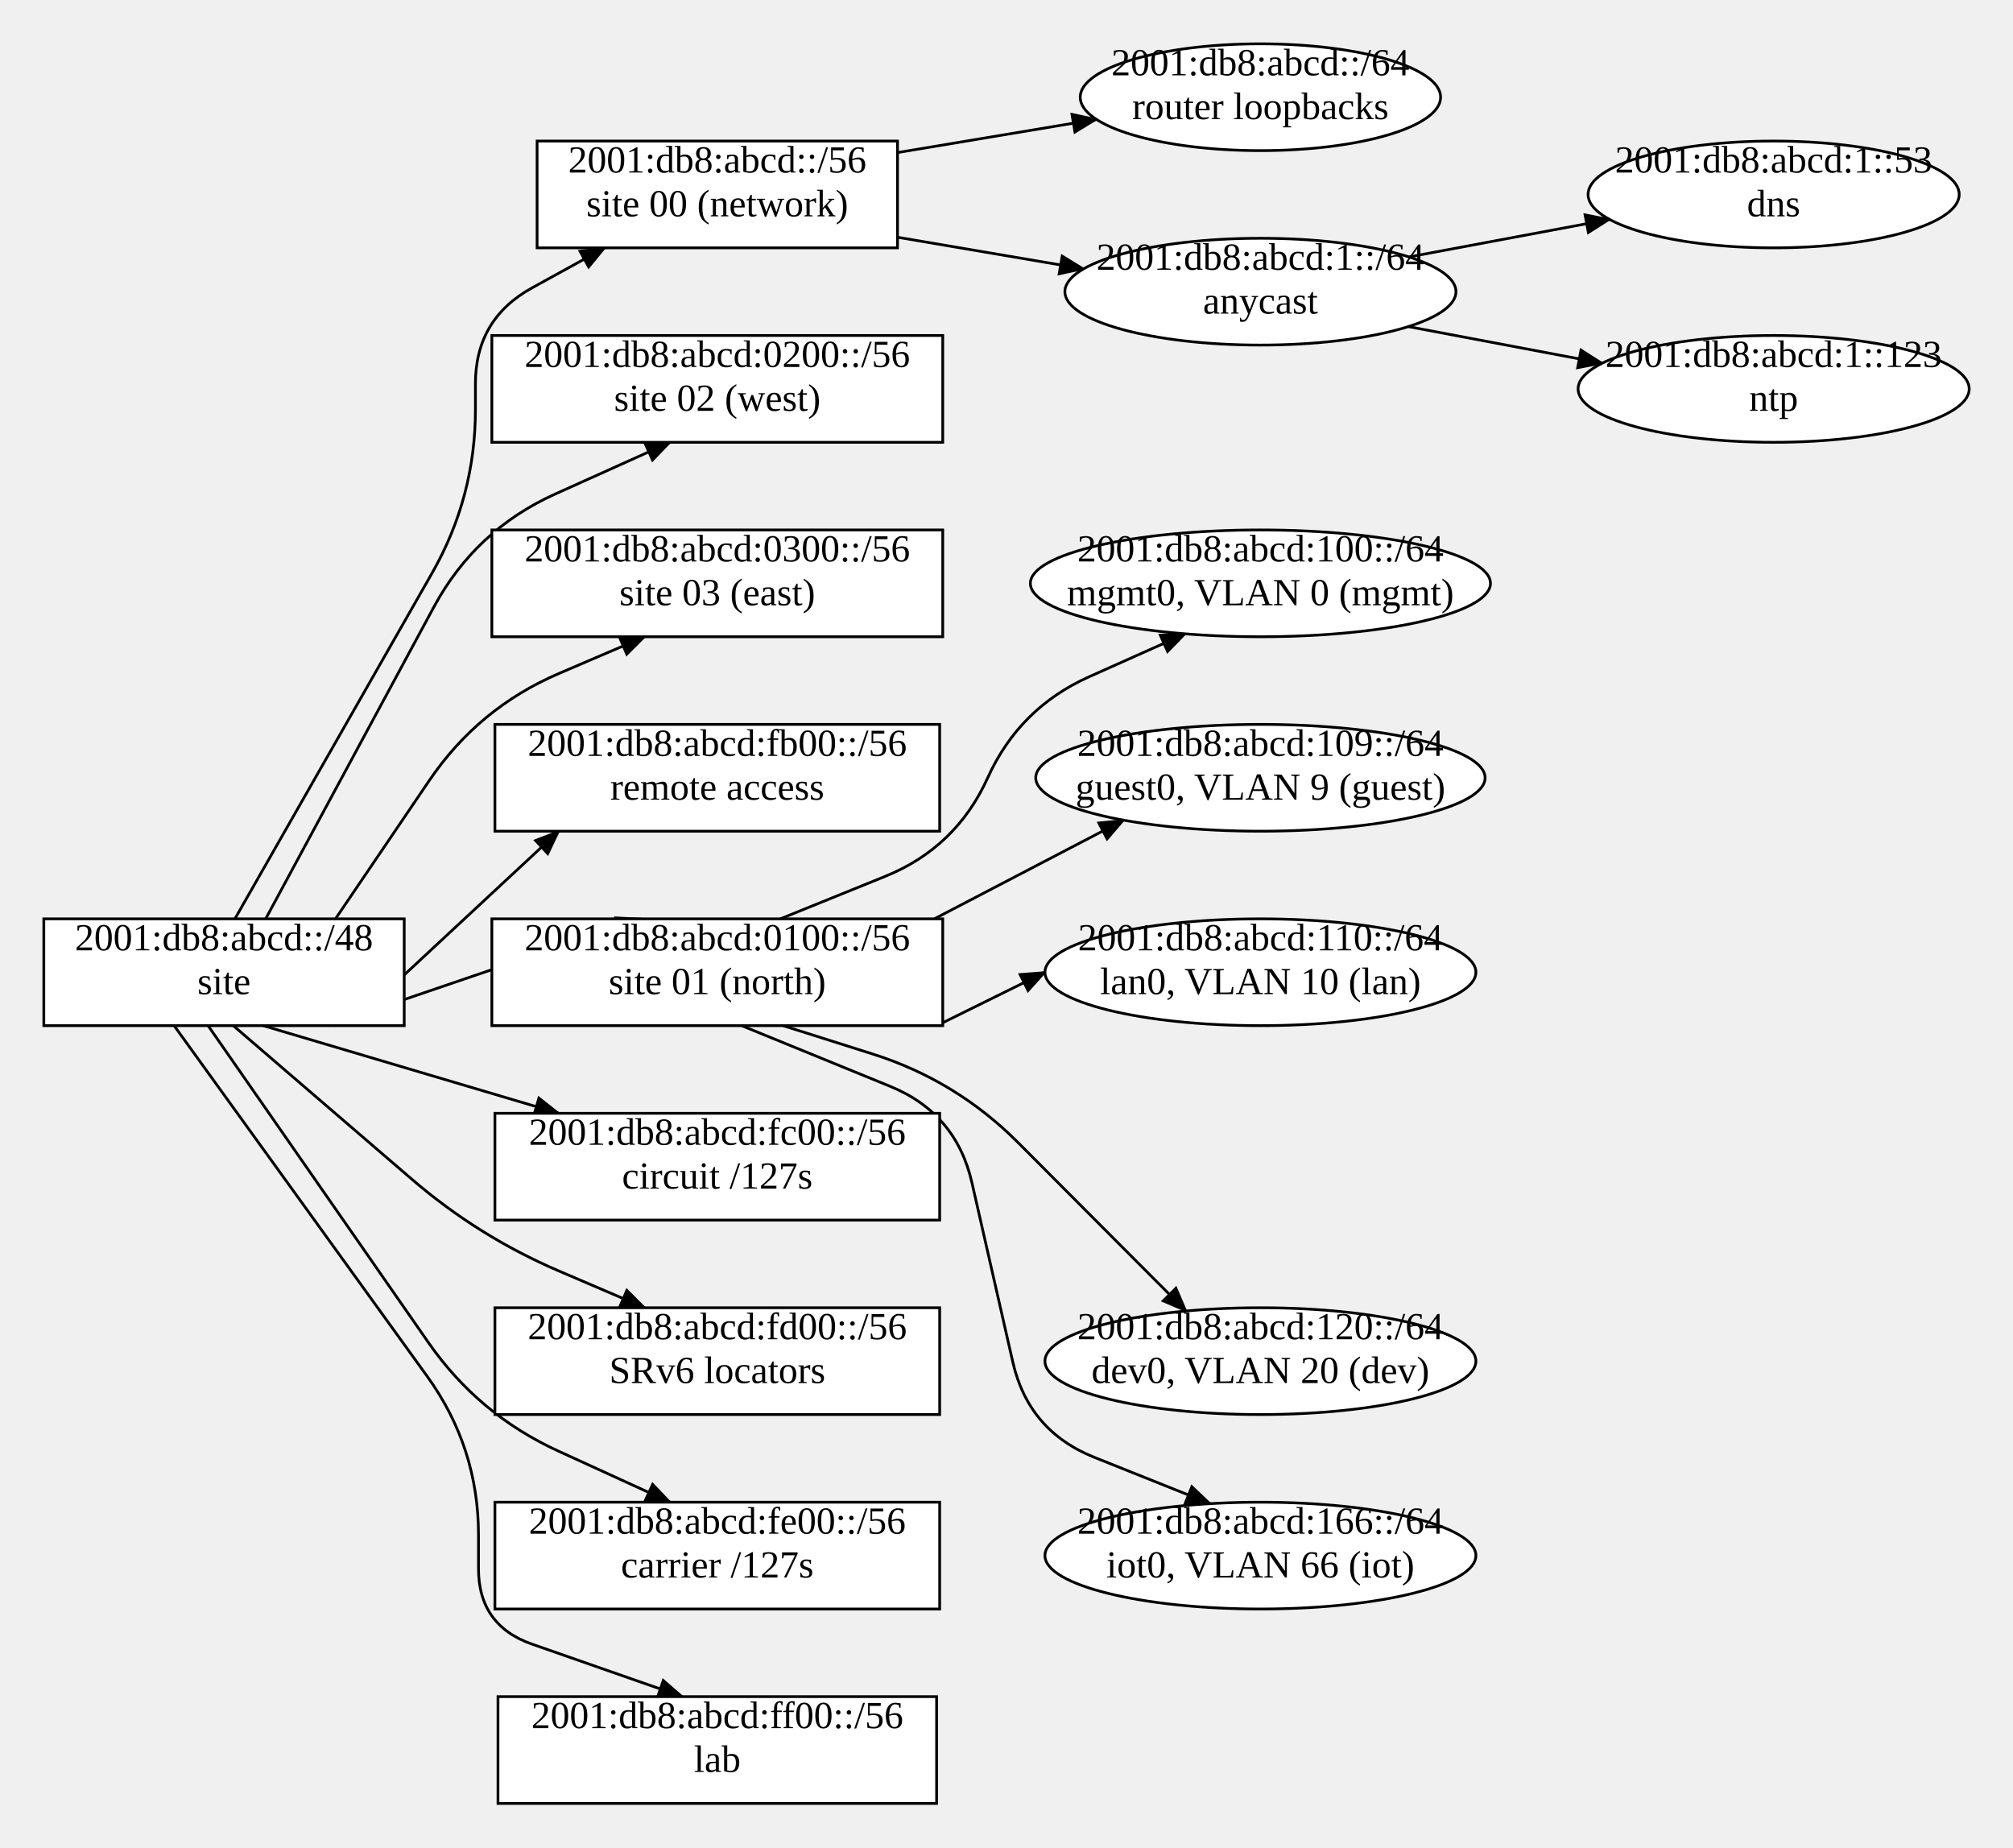
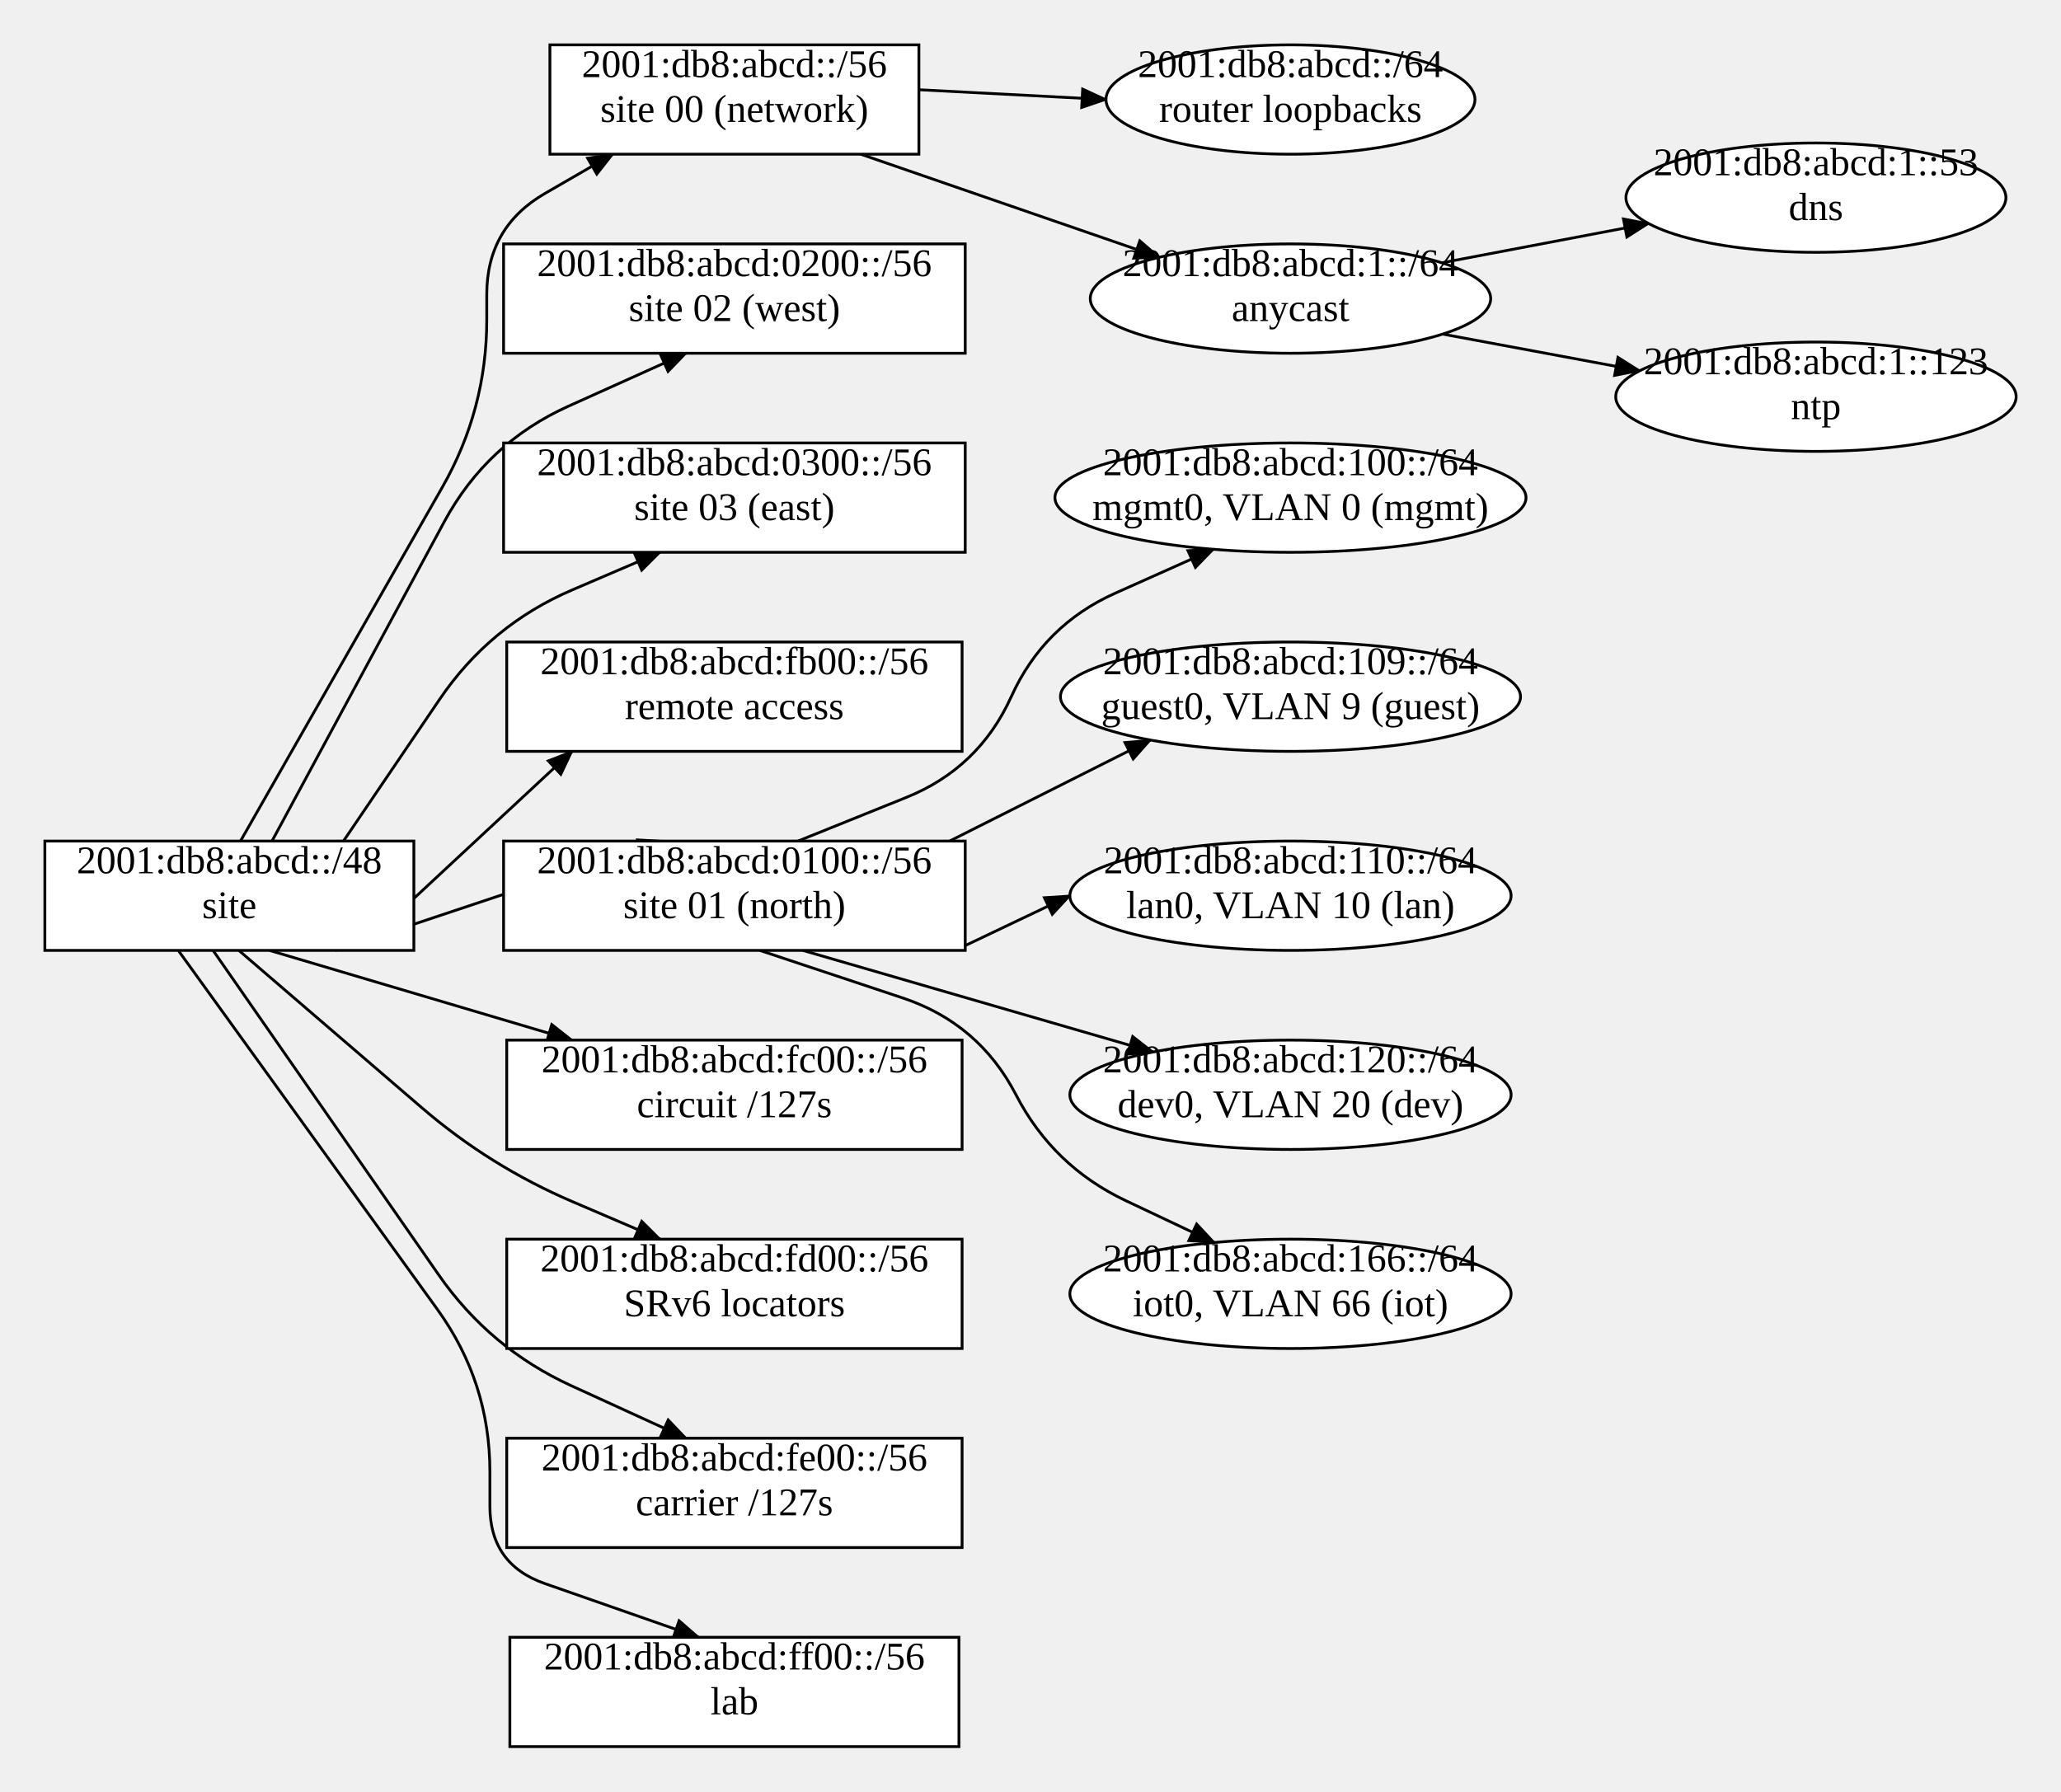
- <svg xmlns="http://www.w3.org/2000/svg" width="735.04" height="674.5">
+ <svg xmlns="http://www.w3.org/2000/svg" width="735.04" height="639">
  <style type="text/css">
		.edge { fill: none; }
	</style>
  <defs>
    <marker id="normal" markerWidth="10" markerHeight="8" refX="9" refY="4" orient="auto-start-reverse" markerUnits="userSpaceOnUse">
      <path d="M0,0 L0,8 L10,4 z" fill="context-stroke" />
    </marker>
    <marker id="vee" markerWidth="10" markerHeight="8" refX="9" refY="4" orient="auto-start-reverse" markerUnits="userSpaceOnUse">
      <path d="M0,0 L10,4 L0,8 L3,4 z" fill="context-stroke" />
    </marker>
    <marker id="dot" markerWidth="8" markerHeight="8" refX="7" refY="4" orient="auto-start-reverse" markerUnits="userSpaceOnUse">
      <circle cx="4" cy="4" r="3.5" fill="context-stroke" />
    </marker>
    <marker id="odot" markerWidth="8" markerHeight="8" refX="7" refY="4" orient="auto-start-reverse" markerUnits="userSpaceOnUse">
      <circle cx="4" cy="4" r="3" fill="white" stroke="context-stroke" />
    </marker>
  </defs>
  <g>
-     <path class="edge" marker-end="url(#normal)" stroke="#000000" stroke-width="1" d="M85.771,335.5 L157.747,209.297 Q173.6,181.5 173.6,149.5 L173.6,140.088 Q173.6,116.5 194.262,105.121 L220.812,90.5 " />
-     <path class="edge" marker-end="url(#normal)" stroke="#000000" stroke-width="1" d="M119.603,374.5 L234.014,335.5 " />
-     <path class="edge" marker-end="url(#normal)" stroke="#000000" stroke-width="1" d="M97.01,335.5 L158.409,221.664 Q173.6,193.5 202.779,180.362 L244.671,161.5 " />
-     <path class="edge" marker-end="url(#normal)" stroke="#000000" stroke-width="1" d="M122.496,335.5 L156.758,284.983 Q174.72,258.5 204.133,245.894 L235.386,232.5 " />
-     <path class="edge" marker-end="url(#normal)" stroke="#000000" stroke-width="1" d="M147.6,355.967 L204.006,303.5 " />
-     <path class="edge" marker-end="url(#normal)" stroke="#000000" stroke-width="1" d="M96.108,374.5 L204.006,406.5 " />
-     <path class="edge" marker-end="url(#normal)" stroke="#000000" stroke-width="1" d="M85.177,374.5 L150.457,430.636 Q174.72,451.5 204.134,464.101 L235.41,477.5 " />
-     <path class="edge" marker-end="url(#normal)" stroke="#000000" stroke-width="1" d="M75.98,374.5 L156.451,490.227 Q174.72,516.5 203.82,529.81 L244.681,548.5 " />
-     <path class="edge" marker-end="url(#normal)" stroke="#000000" stroke-width="1" d="M63.576,374.5 L155.993,502.552 Q174.72,528.5 174.72,560.5 L174.72,572.77 Q174.72,593.5 194.29,600.336 L249.147,619.5 " />
-     <path class="edge" marker-end="url(#normal)" stroke="#000000" stroke-width="1" d="M327.72,55.708 L400.351,43.577 " />
-     <path class="edge" marker-end="url(#normal)" stroke="#000000" stroke-width="1" d="M327.72,86.628 L395.68,98.172 " />
-     <path class="edge" marker-end="url(#normal)" stroke="#000000" stroke-width="1" d="M514.483,93.82 L587.735,80.113 " />
-     <path class="edge" marker-end="url(#normal)" stroke="#000000" stroke-width="1" d="M514.25,119.254 L585.039,132.622 " />
-     <path class="edge" marker-end="url(#normal)" stroke="#000000" stroke-width="1" d="M284.941,335.5 L323.178,320.009 Q349.12,309.5 360.66,284 L360.66,284 Q372.2,258.5 397.753,247.078 L432.768,231.428 " />
-     <path class="edge" marker-end="url(#normal)" stroke="#000000" stroke-width="1" d="M341.179,335.5 L410.273,299.466 " />
-     <path class="edge" marker-end="url(#normal)" stroke="#000000" stroke-width="1" d="M344.24,373.434 L381.56,355 " />
-     <path class="edge" marker-end="url(#normal)" stroke="#000000" stroke-width="1" d="M285.943,374.5 L318.612,384.842 Q349.12,394.5 371.713,417.161 L433.067,478.7 " />
-     <path class="edge" marker-end="url(#normal)" stroke="#000000" stroke-width="1" d="M270.802,374.5 L325.036,396.66 Q349.12,406.5 354.902,431.866 L369.818,497.31 Q375.56,522.5 399.547,532.099 L441.879,549.038 " />
-     <rect x="16" y="335.5" width="131.6" height="39" class="node" fill="#FFFFFF" stroke="#000000" stroke-width="1" />
-     <text text-anchor="middle" alignment-baseline="middle" x="81.8" y="347" font-size="14" fill="#000000">2001:db8:abcd::/48</text>
-     <text text-anchor="middle" alignment-baseline="middle" x="81.8" y="363" font-size="14" fill="#000000">site</text>
-     <rect x="196.12" y="51.5" width="131.6" height="39" class="node" fill="#FFFFFF" stroke="#000000" stroke-width="1" />
-     <text text-anchor="middle" alignment-baseline="middle" x="261.92" y="63" font-size="14" fill="#000000">2001:db8:abcd::/56</text>
-     <text text-anchor="middle" alignment-baseline="middle" x="261.92" y="79" font-size="14" fill="#000000">site 00 (network)</text>
-     <rect x="179.6" y="335.5" width="164.64" height="39" class="node" fill="#FFFFFF" stroke="#000000" stroke-width="1" />
-     <text text-anchor="middle" alignment-baseline="middle" x="261.92" y="347" font-size="14" fill="#000000">2001:db8:abcd:0100::/56</text>
-     <text text-anchor="middle" alignment-baseline="middle" x="261.92" y="363" font-size="14" fill="#000000">site 01 (north)</text>
-     <rect x="179.6" y="122.5" width="164.64" height="39" class="node" fill="#FFFFFF" stroke="#000000" stroke-width="1" />
-     <text text-anchor="middle" alignment-baseline="middle" x="261.92" y="134" font-size="14" fill="#000000">2001:db8:abcd:0200::/56</text>
-     <text text-anchor="middle" alignment-baseline="middle" x="261.92" y="150" font-size="14" fill="#000000">site 02 (west)</text>
-     <rect x="179.6" y="193.5" width="164.64" height="39" class="node" fill="#FFFFFF" stroke="#000000" stroke-width="1" />
-     <text text-anchor="middle" alignment-baseline="middle" x="261.92" y="205" font-size="14" fill="#000000">2001:db8:abcd:0300::/56</text>
-     <text text-anchor="middle" alignment-baseline="middle" x="261.92" y="221" font-size="14" fill="#000000">site 03 (east)</text>
-     <rect x="180.72" y="264.5" width="162.4" height="39" class="node" fill="#FFFFFF" stroke="#000000" stroke-width="1" />
-     <text text-anchor="middle" alignment-baseline="middle" x="261.92" y="276" font-size="14" fill="#000000">2001:db8:abcd:fb00::/56</text>
-     <text text-anchor="middle" alignment-baseline="middle" x="261.92" y="292" font-size="14" fill="#000000">remote access</text>
-     <rect x="180.72" y="406.5" width="162.4" height="39" class="node" fill="#FFFFFF" stroke="#000000" stroke-width="1" />
-     <text text-anchor="middle" alignment-baseline="middle" x="261.92" y="418" font-size="14" fill="#000000">2001:db8:abcd:fc00::/56</text>
-     <text text-anchor="middle" alignment-baseline="middle" x="261.92" y="434" font-size="14" fill="#000000">circuit /127s</text>
-     <rect x="180.72" y="477.5" width="162.4" height="39" class="node" fill="#FFFFFF" stroke="#000000" stroke-width="1" />
-     <text text-anchor="middle" alignment-baseline="middle" x="261.92" y="489" font-size="14" fill="#000000">2001:db8:abcd:fd00::/56</text>
-     <text text-anchor="middle" alignment-baseline="middle" x="261.92" y="505" font-size="14" fill="#000000">SRv6 locators</text>
-     <rect x="180.72" y="548.5" width="162.4" height="39" class="node" fill="#FFFFFF" stroke="#000000" stroke-width="1" />
-     <text text-anchor="middle" alignment-baseline="middle" x="261.92" y="560" font-size="14" fill="#000000">2001:db8:abcd:fe00::/56</text>
-     <text text-anchor="middle" alignment-baseline="middle" x="261.92" y="576" font-size="14" fill="#000000">carrier /127s</text>
-     <rect x="181.84" y="619.5" width="160.16" height="39" class="node" fill="#FFFFFF" stroke="#000000" stroke-width="1" />
-     <text text-anchor="middle" alignment-baseline="middle" x="261.92" y="631" font-size="14" fill="#000000">2001:db8:abcd:ff00::/56</text>
-     <text text-anchor="middle" alignment-baseline="middle" x="261.92" y="647" font-size="14" fill="#000000">lab</text>
+     <path class="edge" marker-end="url(#normal)" stroke="#000000" stroke-width="1" d="M85.771,300 L157.747,173.797 Q173.6,146 173.6,114 L173.6,105.013 Q173.6,81 194.388,68.98 L218.567,55 " />
+     <path class="edge" marker-end="url(#normal)" stroke="#000000" stroke-width="1" d="M119.603,339 L236.529,300 " />
+     <path class="edge" marker-end="url(#normal)" stroke="#000000" stroke-width="1" d="M97.01,300 L158.409,186.164 Q173.6,158 202.779,144.862 L244.671,126 " />
+     <path class="edge" marker-end="url(#normal)" stroke="#000000" stroke-width="1" d="M122.496,300 L156.758,249.483 Q174.72,223 204.133,210.394 L235.386,197 " />
+     <path class="edge" marker-end="url(#normal)" stroke="#000000" stroke-width="1" d="M147.6,320.467 L204.006,268 " />
+     <path class="edge" marker-end="url(#normal)" stroke="#000000" stroke-width="1" d="M96.108,339 L204.006,371 " />
+     <path class="edge" marker-end="url(#normal)" stroke="#000000" stroke-width="1" d="M85.177,339 L150.457,395.136 Q174.72,416 204.134,428.601 L235.41,442 " />
+     <path class="edge" marker-end="url(#normal)" stroke="#000000" stroke-width="1" d="M75.98,339 L156.451,454.727 Q174.72,481 203.82,494.31 L244.681,513 " />
+     <path class="edge" marker-end="url(#normal)" stroke="#000000" stroke-width="1" d="M63.576,339 L155.993,467.052 Q174.72,493 174.72,525 L174.72,537.27 Q174.72,558 194.29,564.836 L249.147,584 " />
+     <path class="edge" marker-end="url(#normal)" stroke="#000000" stroke-width="1" d="M327.72,32.008 L394.44,35.5 " />
+     <path class="edge" marker-end="url(#normal)" stroke="#000000" stroke-width="1" d="M306.969,55 L413.472,91.765 " />
+     <path class="edge" marker-end="url(#normal)" stroke="#000000" stroke-width="1" d="M514.222,93.737 L587.953,79.731 " />
+     <path class="edge" marker-end="url(#normal)" stroke="#000000" stroke-width="1" d="M514.511,119.171 L584.795,132.244 " />
+     <path class="edge" marker-end="url(#normal)" stroke="#000000" stroke-width="1" d="M284.593,300 L323.159,284.461 Q349.12,274 360.66,248.5 L360.66,248.5 Q372.2,223 397.753,211.578 L432.768,195.928 " />
+     <path class="edge" marker-end="url(#normal)" stroke="#000000" stroke-width="1" d="M338.681,300 L410.273,263.966 " />
+     <path class="edge" marker-end="url(#normal)" stroke="#000000" stroke-width="1" d="M344.24,337.284 L381.56,319.5 " />
+     <path class="edge" marker-end="url(#normal)" stroke="#000000" stroke-width="1" d="M286.317,339 L411.229,375.245 " />
+     <path class="edge" marker-end="url(#normal)" stroke="#000000" stroke-width="1" d="M270.98,339 L321.866,355.932 Q349.12,365 362.34,390.5 L362.34,390.5 Q375.56,416 401.525,428.281 L433.067,443.2 " />
+     <rect x="16" y="300" width="131.6" height="39" class="node" fill="#FFFFFF" stroke="#000000" stroke-width="1" />
+     <text text-anchor="middle" alignment-baseline="middle" x="81.8" y="311.5" font-size="14" fill="#000000">2001:db8:abcd::/48</text>
+     <text text-anchor="middle" alignment-baseline="middle" x="81.8" y="327.5" font-size="14" fill="#000000">site</text>
+     <rect x="196.12" y="16" width="131.6" height="39" class="node" fill="#FFFFFF" stroke="#000000" stroke-width="1" />
+     <text text-anchor="middle" alignment-baseline="middle" x="261.92" y="27.5" font-size="14" fill="#000000">2001:db8:abcd::/56</text>
+     <text text-anchor="middle" alignment-baseline="middle" x="261.92" y="43.5" font-size="14" fill="#000000">site 00 (network)</text>
+     <rect x="179.6" y="300" width="164.64" height="39" class="node" fill="#FFFFFF" stroke="#000000" stroke-width="1" />
+     <text text-anchor="middle" alignment-baseline="middle" x="261.92" y="311.5" font-size="14" fill="#000000">2001:db8:abcd:0100::/56</text>
+     <text text-anchor="middle" alignment-baseline="middle" x="261.92" y="327.5" font-size="14" fill="#000000">site 01 (north)</text>
+     <rect x="179.6" y="87" width="164.64" height="39" class="node" fill="#FFFFFF" stroke="#000000" stroke-width="1" />
+     <text text-anchor="middle" alignment-baseline="middle" x="261.92" y="98.5" font-size="14" fill="#000000">2001:db8:abcd:0200::/56</text>
+     <text text-anchor="middle" alignment-baseline="middle" x="261.92" y="114.5" font-size="14" fill="#000000">site 02 (west)</text>
+     <rect x="179.6" y="158" width="164.64" height="39" class="node" fill="#FFFFFF" stroke="#000000" stroke-width="1" />
+     <text text-anchor="middle" alignment-baseline="middle" x="261.92" y="169.5" font-size="14" fill="#000000">2001:db8:abcd:0300::/56</text>
+     <text text-anchor="middle" alignment-baseline="middle" x="261.92" y="185.5" font-size="14" fill="#000000">site 03 (east)</text>
+     <rect x="180.72" y="229" width="162.4" height="39" class="node" fill="#FFFFFF" stroke="#000000" stroke-width="1" />
+     <text text-anchor="middle" alignment-baseline="middle" x="261.92" y="240.5" font-size="14" fill="#000000">2001:db8:abcd:fb00::/56</text>
+     <text text-anchor="middle" alignment-baseline="middle" x="261.92" y="256.5" font-size="14" fill="#000000">remote access</text>
+     <rect x="180.72" y="371" width="162.4" height="39" class="node" fill="#FFFFFF" stroke="#000000" stroke-width="1" />
+     <text text-anchor="middle" alignment-baseline="middle" x="261.92" y="382.5" font-size="14" fill="#000000">2001:db8:abcd:fc00::/56</text>
+     <text text-anchor="middle" alignment-baseline="middle" x="261.92" y="398.5" font-size="14" fill="#000000">circuit /127s</text>
+     <rect x="180.72" y="442" width="162.4" height="39" class="node" fill="#FFFFFF" stroke="#000000" stroke-width="1" />
+     <text text-anchor="middle" alignment-baseline="middle" x="261.92" y="453.5" font-size="14" fill="#000000">2001:db8:abcd:fd00::/56</text>
+     <text text-anchor="middle" alignment-baseline="middle" x="261.92" y="469.5" font-size="14" fill="#000000">SRv6 locators</text>
+     <rect x="180.72" y="513" width="162.4" height="39" class="node" fill="#FFFFFF" stroke="#000000" stroke-width="1" />
+     <text text-anchor="middle" alignment-baseline="middle" x="261.92" y="524.5" font-size="14" fill="#000000">2001:db8:abcd:fe00::/56</text>
+     <text text-anchor="middle" alignment-baseline="middle" x="261.92" y="540.5" font-size="14" fill="#000000">carrier /127s</text>
+     <rect x="181.84" y="584" width="160.16" height="39" class="node" fill="#FFFFFF" stroke="#000000" stroke-width="1" />
+     <text text-anchor="middle" alignment-baseline="middle" x="261.92" y="595.5" font-size="14" fill="#000000">2001:db8:abcd:ff00::/56</text>
+     <text text-anchor="middle" alignment-baseline="middle" x="261.92" y="611.5" font-size="14" fill="#000000">lab</text>
    <ellipse cx="460.24" cy="35.5" rx="65.8" ry="19.5" class="node" fill="#FFFFFF" stroke="#000000" stroke-width="1" />
    <text text-anchor="middle" alignment-baseline="middle" x="460.24" y="27.5" font-size="14" fill="#000000">2001:db8:abcd::/64</text>
    <text text-anchor="middle" alignment-baseline="middle" x="460.24" y="43.5" font-size="14" fill="#000000">router loopbacks</text>
    <ellipse cx="460.24" cy="106.5" rx="71.4" ry="19.5" class="node" fill="#FFFFFF" stroke="#000000" stroke-width="1" />
    <text text-anchor="middle" alignment-baseline="middle" x="460.24" y="98.5" font-size="14" fill="#000000">2001:db8:abcd:1::/64</text>
    <text text-anchor="middle" alignment-baseline="middle" x="460.24" y="114.5" font-size="14" fill="#000000">anycast</text>
-     <ellipse cx="647.64" cy="71" rx="67.76" ry="19.5" class="node" fill="#FFFFFF" stroke="#000000" stroke-width="1" />
-     <text text-anchor="middle" alignment-baseline="middle" x="647.64" y="63" font-size="14" fill="#000000">2001:db8:abcd:1::53</text>
-     <text text-anchor="middle" alignment-baseline="middle" x="647.64" y="79" font-size="14" fill="#000000">dns</text>
-     <ellipse cx="647.64" cy="142" rx="71.4" ry="19.5" class="node" fill="#FFFFFF" stroke="#000000" stroke-width="1" />
-     <text text-anchor="middle" alignment-baseline="middle" x="647.64" y="134" font-size="14" fill="#000000">2001:db8:abcd:1::123</text>
-     <text text-anchor="middle" alignment-baseline="middle" x="647.64" y="150" font-size="14" fill="#000000">ntp</text>
-     <ellipse cx="460.24" cy="213" rx="84" ry="19.5" class="node" fill="#FFFFFF" stroke="#000000" stroke-width="1" />
-     <text text-anchor="middle" alignment-baseline="middle" x="460.24" y="205" font-size="14" fill="#000000">2001:db8:abcd:100::/64</text>
-     <text text-anchor="middle" alignment-baseline="middle" x="460.24" y="221" font-size="14" fill="#000000">mgmt0, VLAN 0 (mgmt)</text>
-     <ellipse cx="460.24" cy="284" rx="82.04" ry="19.5" class="node" fill="#FFFFFF" stroke="#000000" stroke-width="1" />
-     <text text-anchor="middle" alignment-baseline="middle" x="460.24" y="276" font-size="14" fill="#000000">2001:db8:abcd:109::/64</text>
-     <text text-anchor="middle" alignment-baseline="middle" x="460.24" y="292" font-size="14" fill="#000000">guest0, VLAN 9 (guest)</text>
-     <ellipse cx="460.24" cy="355" rx="78.68" ry="19.5" class="node" fill="#FFFFFF" stroke="#000000" stroke-width="1" />
-     <text text-anchor="middle" alignment-baseline="middle" x="460.24" y="347" font-size="14" fill="#000000">2001:db8:abcd:110::/64</text>
-     <text text-anchor="middle" alignment-baseline="middle" x="460.24" y="363" font-size="14" fill="#000000">lan0, VLAN 10 (lan)</text>
-     <ellipse cx="460.24" cy="497" rx="78.68" ry="19.5" class="node" fill="#FFFFFF" stroke="#000000" stroke-width="1" />
-     <text text-anchor="middle" alignment-baseline="middle" x="460.24" y="489" font-size="14" fill="#000000">2001:db8:abcd:120::/64</text>
-     <text text-anchor="middle" alignment-baseline="middle" x="460.24" y="505" font-size="14" fill="#000000">dev0, VLAN 20 (dev)</text>
-     <ellipse cx="460.24" cy="568" rx="78.68" ry="19.5" class="node" fill="#FFFFFF" stroke="#000000" stroke-width="1" />
-     <text text-anchor="middle" alignment-baseline="middle" x="460.24" y="560" font-size="14" fill="#000000">2001:db8:abcd:166::/64</text>
-     <text text-anchor="middle" alignment-baseline="middle" x="460.24" y="576" font-size="14" fill="#000000">iot0, VLAN 66 (iot)</text>
+     <ellipse cx="647.64" cy="70.5" rx="67.76" ry="19.5" class="node" fill="#FFFFFF" stroke="#000000" stroke-width="1" />
+     <text text-anchor="middle" alignment-baseline="middle" x="647.64" y="62.5" font-size="14" fill="#000000">2001:db8:abcd:1::53</text>
+     <text text-anchor="middle" alignment-baseline="middle" x="647.64" y="78.5" font-size="14" fill="#000000">dns</text>
+     <ellipse cx="647.64" cy="141.5" rx="71.4" ry="19.5" class="node" fill="#FFFFFF" stroke="#000000" stroke-width="1" />
+     <text text-anchor="middle" alignment-baseline="middle" x="647.64" y="133.5" font-size="14" fill="#000000">2001:db8:abcd:1::123</text>
+     <text text-anchor="middle" alignment-baseline="middle" x="647.64" y="149.5" font-size="14" fill="#000000">ntp</text>
+     <ellipse cx="460.24" cy="177.5" rx="84" ry="19.5" class="node" fill="#FFFFFF" stroke="#000000" stroke-width="1" />
+     <text text-anchor="middle" alignment-baseline="middle" x="460.24" y="169.5" font-size="14" fill="#000000">2001:db8:abcd:100::/64</text>
+     <text text-anchor="middle" alignment-baseline="middle" x="460.24" y="185.5" font-size="14" fill="#000000">mgmt0, VLAN 0 (mgmt)</text>
+     <ellipse cx="460.24" cy="248.5" rx="82.04" ry="19.5" class="node" fill="#FFFFFF" stroke="#000000" stroke-width="1" />
+     <text text-anchor="middle" alignment-baseline="middle" x="460.24" y="240.5" font-size="14" fill="#000000">2001:db8:abcd:109::/64</text>
+     <text text-anchor="middle" alignment-baseline="middle" x="460.24" y="256.5" font-size="14" fill="#000000">guest0, VLAN 9 (guest)</text>
+     <ellipse cx="460.24" cy="319.5" rx="78.68" ry="19.5" class="node" fill="#FFFFFF" stroke="#000000" stroke-width="1" />
+     <text text-anchor="middle" alignment-baseline="middle" x="460.24" y="311.5" font-size="14" fill="#000000">2001:db8:abcd:110::/64</text>
+     <text text-anchor="middle" alignment-baseline="middle" x="460.24" y="327.5" font-size="14" fill="#000000">lan0, VLAN 10 (lan)</text>
+     <ellipse cx="460.24" cy="390.5" rx="78.68" ry="19.5" class="node" fill="#FFFFFF" stroke="#000000" stroke-width="1" />
+     <text text-anchor="middle" alignment-baseline="middle" x="460.24" y="382.5" font-size="14" fill="#000000">2001:db8:abcd:120::/64</text>
+     <text text-anchor="middle" alignment-baseline="middle" x="460.24" y="398.5" font-size="14" fill="#000000">dev0, VLAN 20 (dev)</text>
+     <ellipse cx="460.24" cy="461.5" rx="78.68" ry="19.5" class="node" fill="#FFFFFF" stroke="#000000" stroke-width="1" />
+     <text text-anchor="middle" alignment-baseline="middle" x="460.24" y="453.5" font-size="14" fill="#000000">2001:db8:abcd:166::/64</text>
+     <text text-anchor="middle" alignment-baseline="middle" x="460.24" y="469.5" font-size="14" fill="#000000">iot0, VLAN 66 (iot)</text>
  </g>
</svg>
